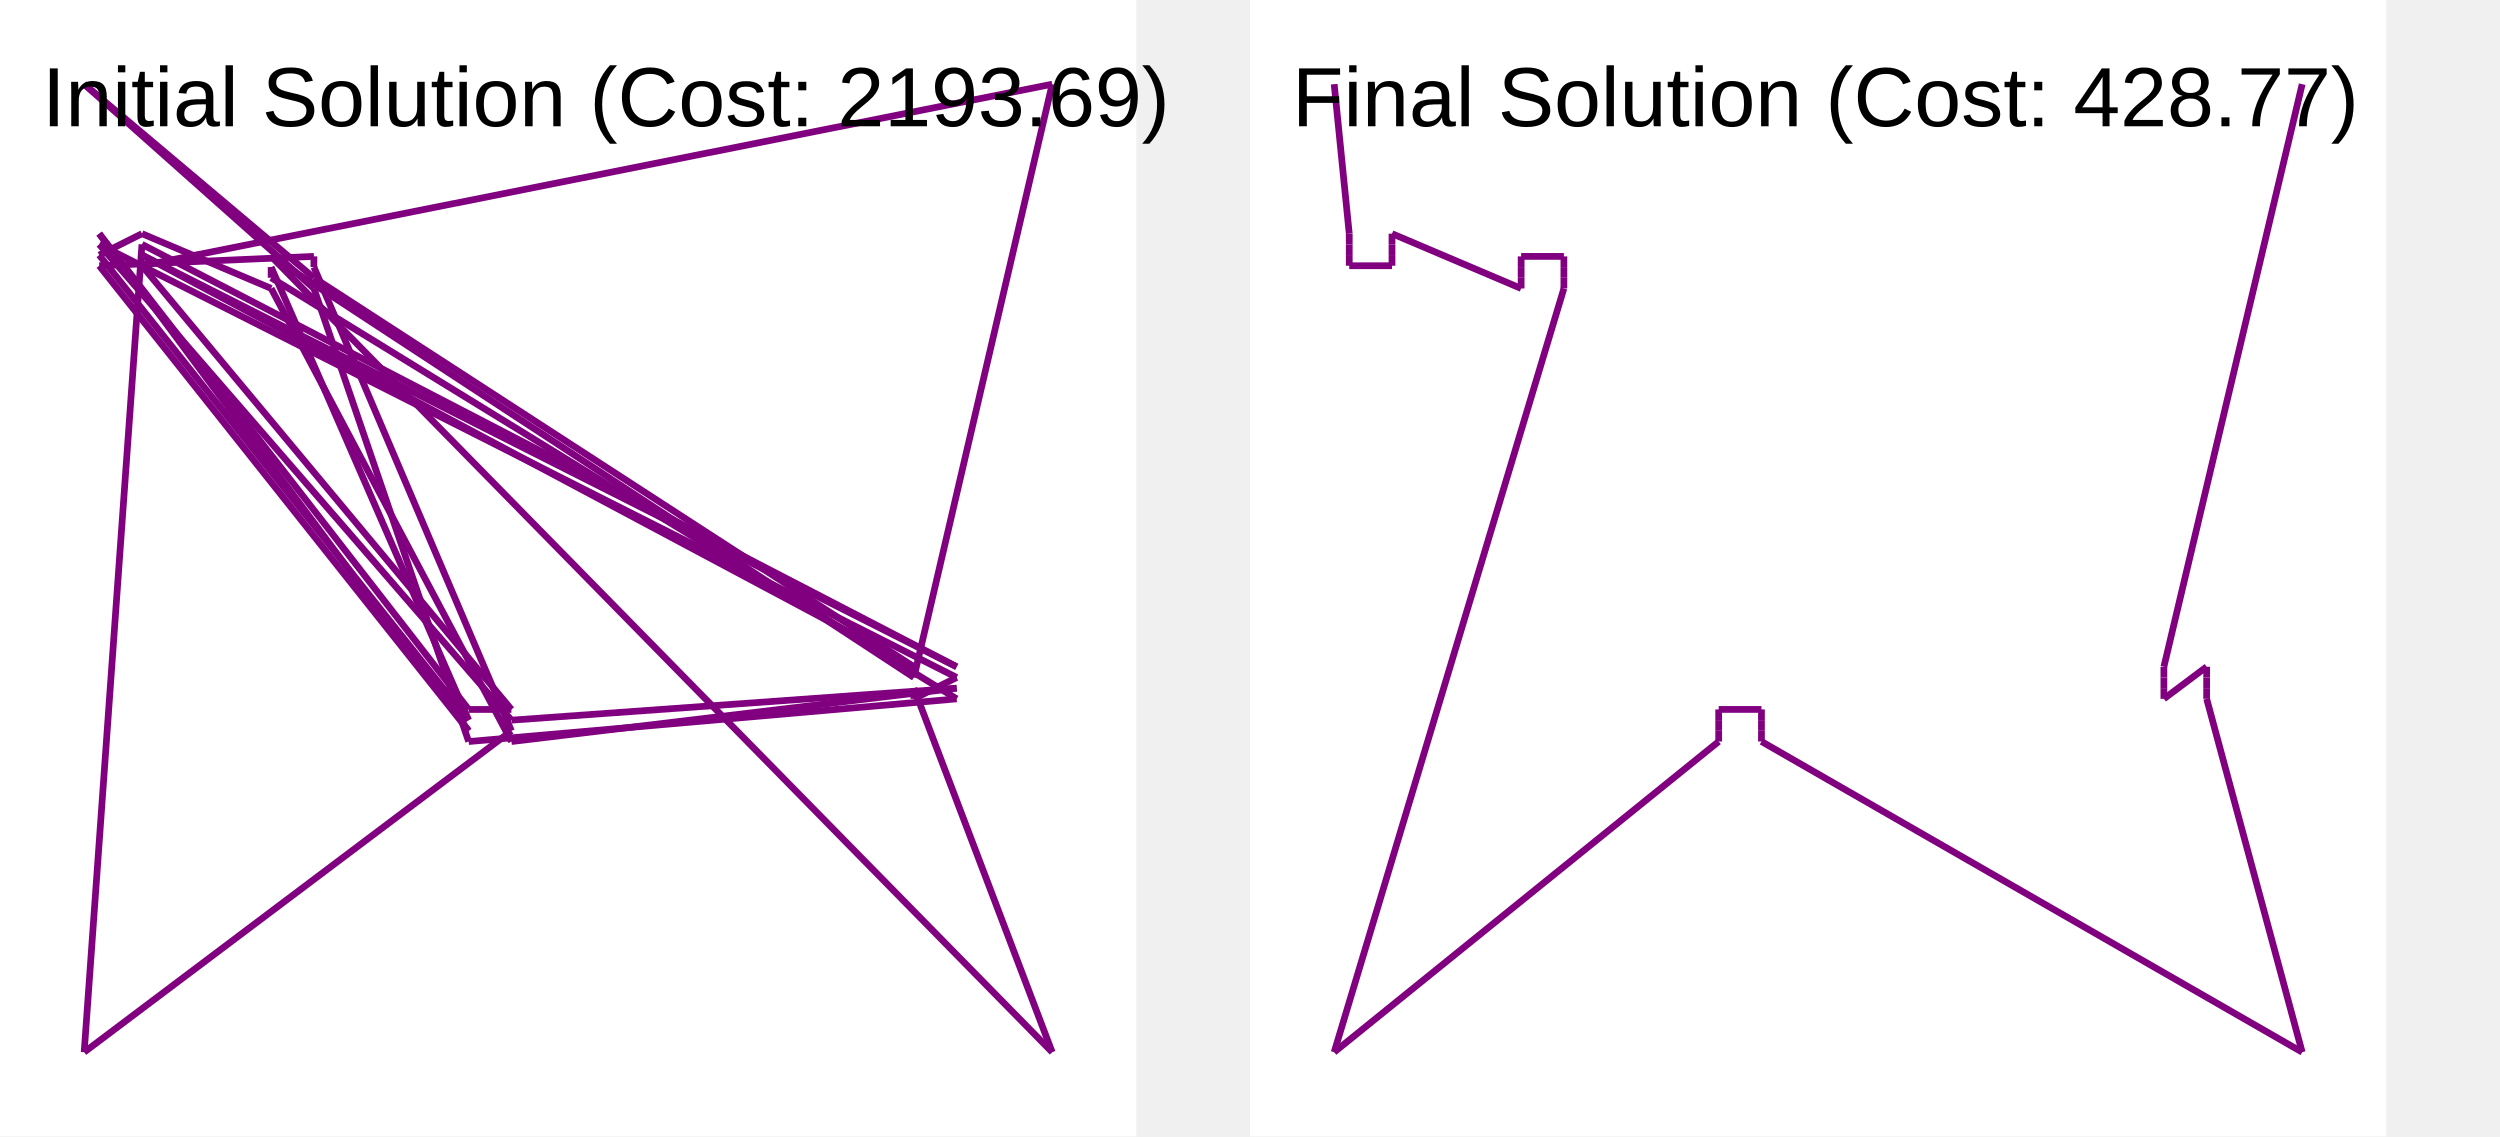
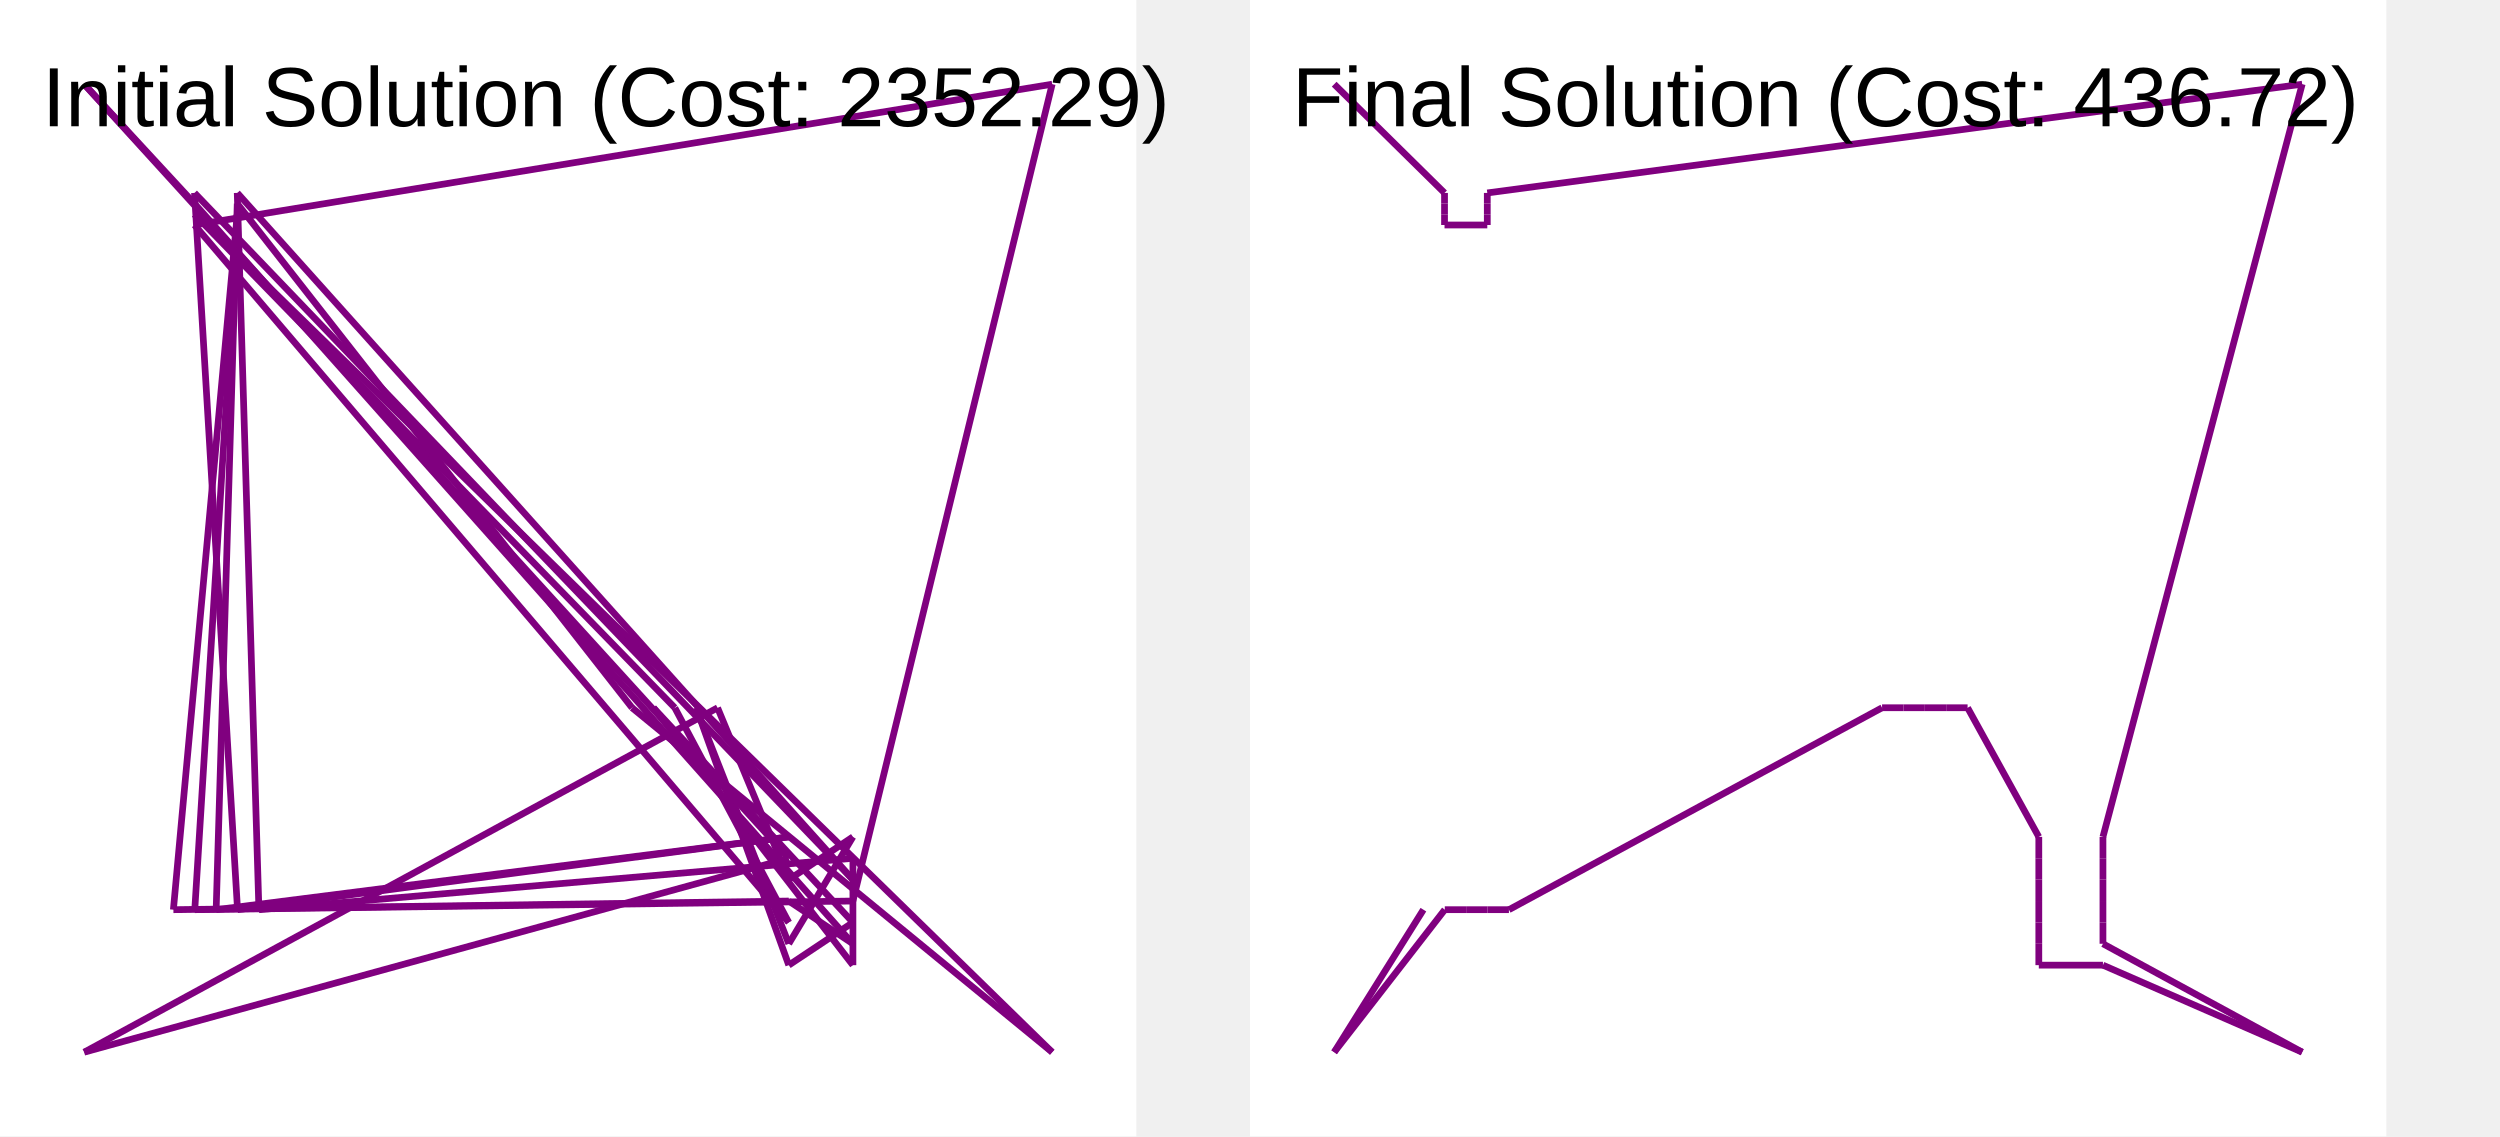
<svg xmlns="http://www.w3.org/2000/svg" viewBox="-5 -5 297 135">
  <g transform="translate(0,0)">
    <rect x="-5" y="-5" width="135" height="135" fill="white" />
    <g>
-       <line x1="5" y1="5" x2="32.291" y2="27.996" stroke="rgb(128,0,127)" stroke-width="0.8" />
-       <line x1="32.291" y1="27.996" x2="103.571" y2="74.214" stroke="rgb(128,0,127)" stroke-width="0.8" />
-       <line x1="103.571" y1="74.214" x2="11.866" y2="25.3" stroke="rgb(128,0,127)" stroke-width="0.8" />
-       <line x1="11.866" y1="25.3" x2="108.651" y2="74.214" stroke="rgb(128,0,127)" stroke-width="0.8" />
-       <line x1="108.651" y1="74.214" x2="11.866" y2="24.03" stroke="rgb(128,0,127)" stroke-width="0.8" />
-       <line x1="11.866" y1="24.03" x2="5" y2="120" stroke="rgb(128,0,127)" stroke-width="0.8" />
-       <line x1="5" y1="120" x2="55.757" y2="81.825" stroke="rgb(128,0,127)" stroke-width="0.8" />
-       <line x1="55.757" y1="81.825" x2="32.291" y2="26.726" stroke="rgb(128,0,127)" stroke-width="0.8" />
-       <line x1="32.291" y1="26.726" x2="32.291" y2="25.456" stroke="rgb(128,0,127)" stroke-width="0.8" />
-       <line x1="32.291" y1="25.456" x2="6.785" y2="26.57" stroke="rgb(128,0,127)" stroke-width="0.8" />
-       <line x1="6.785" y1="26.57" x2="50.677" y2="81.825" stroke="rgb(128,0,127)" stroke-width="0.8" />
-       <line x1="50.677" y1="81.825" x2="6.785" y2="22.76" stroke="rgb(128,0,127)" stroke-width="0.8" />
-       <line x1="6.785" y1="22.76" x2="50.677" y2="79.285" stroke="rgb(128,0,127)" stroke-width="0.8" />
-       <line x1="50.677" y1="79.285" x2="55.757" y2="79.285" stroke="rgb(128,0,127)" stroke-width="0.8" />
-       <line x1="55.757" y1="79.285" x2="11.866" y2="26.57" stroke="rgb(128,0,127)" stroke-width="0.8" />
-       <line x1="11.866" y1="26.57" x2="120" y2="5" stroke="rgb(128,0,127)" stroke-width="0.8" />
-       <line x1="120" y1="5" x2="103.571" y2="75.484" stroke="rgb(128,0,127)" stroke-width="0.8" />
-       <line x1="103.571" y1="75.484" x2="27.212" y2="25.456" stroke="rgb(128,0,127)" stroke-width="0.8" />
-       <line x1="27.212" y1="25.456" x2="120" y2="120" stroke="rgb(128,0,127)" stroke-width="0.8" />
-       <line x1="120" y1="120" x2="103.571" y2="76.754" stroke="rgb(128,0,127)" stroke-width="0.8" />
-       <line x1="103.571" y1="76.754" x2="103.571" y2="78.024" stroke="rgb(128,0,127)" stroke-width="0.8" />
-       <line x1="103.571" y1="78.024" x2="108.651" y2="75.484" stroke="rgb(128,0,127)" stroke-width="0.8" />
-       <line x1="108.651" y1="75.484" x2="6.785" y2="24.03" stroke="rgb(128,0,127)" stroke-width="0.8" />
-       <line x1="6.785" y1="24.03" x2="55.757" y2="80.555" stroke="rgb(128,0,127)" stroke-width="0.8" />
-       <line x1="55.757" y1="80.555" x2="108.651" y2="76.754" stroke="rgb(128,0,127)" stroke-width="0.8" />
-       <line x1="108.651" y1="76.754" x2="55.757" y2="83.095" stroke="rgb(128,0,127)" stroke-width="0.8" />
-       <line x1="55.757" y1="83.095" x2="27.212" y2="29.266" stroke="rgb(128,0,127)" stroke-width="0.8" />
-       <line x1="27.212" y1="29.266" x2="11.866" y2="22.76" stroke="rgb(128,0,127)" stroke-width="0.8" />
-       <line x1="11.866" y1="22.76" x2="6.785" y2="25.3" stroke="rgb(128,0,127)" stroke-width="0.8" />
-       <line x1="6.785" y1="25.3" x2="50.677" y2="80.555" stroke="rgb(128,0,127)" stroke-width="0.8" />
-       <line x1="50.677" y1="80.555" x2="27.212" y2="26.726" stroke="rgb(128,0,127)" stroke-width="0.8" />
-       <line x1="27.212" y1="26.726" x2="27.212" y2="27.996" stroke="rgb(128,0,127)" stroke-width="0.8" />
-       <line x1="27.212" y1="27.996" x2="108.651" y2="78.024" stroke="rgb(128,0,127)" stroke-width="0.8" />
-       <line x1="108.651" y1="78.024" x2="50.677" y2="83.095" stroke="rgb(128,0,127)" stroke-width="0.8" />
-       <line x1="50.677" y1="83.095" x2="32.291" y2="29.266" stroke="rgb(128,0,127)" stroke-width="0.8" />
-       <line x1="32.291" y1="29.266" x2="5" y2="5" stroke="rgb(128,0,127)" stroke-width="0.8" />
+       <line x1="5" y1="5" x2="18.106" y2="19.187" stroke="rgb(128,0,127)" stroke-width="0.8" />
+       <line x1="18.106" y1="19.187" x2="96.326" y2="107.123" stroke="rgb(128,0,127)" stroke-width="0.8" />
+       <line x1="96.326" y1="107.123" x2="88.706" y2="102.043" stroke="rgb(128,0,127)" stroke-width="0.8" />
+       <line x1="88.706" y1="102.043" x2="15.599" y2="103.071" stroke="rgb(128,0,127)" stroke-width="0.8" />
+       <line x1="15.599" y1="103.071" x2="23.186" y2="20.457" stroke="rgb(128,0,127)" stroke-width="0.8" />
+       <line x1="23.186" y1="20.457" x2="23.186" y2="21.727" stroke="rgb(128,0,127)" stroke-width="0.8" />
+       <line x1="23.186" y1="21.727" x2="18.139" y2="103.071" stroke="rgb(128,0,127)" stroke-width="0.8" />
+       <line x1="18.139" y1="103.071" x2="96.326" y2="102.043" stroke="rgb(128,0,127)" stroke-width="0.8" />
+       <line x1="96.326" y1="102.043" x2="120" y2="5" stroke="rgb(128,0,127)" stroke-width="0.8" />
+       <line x1="120" y1="5" x2="18.106" y2="21.727" stroke="rgb(128,0,127)" stroke-width="0.8" />
+       <line x1="18.106" y1="21.727" x2="88.706" y2="104.583" stroke="rgb(128,0,127)" stroke-width="0.8" />
+       <line x1="88.706" y1="104.583" x2="75.168" y2="79.085" stroke="rgb(128,0,127)" stroke-width="0.8" />
+       <line x1="75.168" y1="79.085" x2="18.106" y2="20.457" stroke="rgb(128,0,127)" stroke-width="0.8" />
+       <line x1="18.106" y1="20.457" x2="120" y2="120" stroke="rgb(128,0,127)" stroke-width="0.8" />
+       <line x1="120" y1="120" x2="70.088" y2="79.085" stroke="rgb(128,0,127)" stroke-width="0.8" />
+       <line x1="70.088" y1="79.085" x2="23.186" y2="19.187" stroke="rgb(128,0,127)" stroke-width="0.8" />
+       <line x1="23.186" y1="19.187" x2="20.679" y2="103.071" stroke="rgb(128,0,127)" stroke-width="0.8" />
+       <line x1="20.679" y1="103.071" x2="88.706" y2="94.423" stroke="rgb(128,0,127)" stroke-width="0.8" />
+       <line x1="88.706" y1="94.423" x2="23.219" y2="103.071" stroke="rgb(128,0,127)" stroke-width="0.8" />
+       <line x1="23.219" y1="103.071" x2="18.106" y2="17.917" stroke="rgb(128,0,127)" stroke-width="0.8" />
+       <line x1="18.106" y1="17.917" x2="96.326" y2="99.503" stroke="rgb(128,0,127)" stroke-width="0.8" />
+       <line x1="96.326" y1="99.503" x2="23.186" y2="17.917" stroke="rgb(128,0,127)" stroke-width="0.8" />
+       <line x1="23.186" y1="17.917" x2="25.759" y2="103.071" stroke="rgb(128,0,127)" stroke-width="0.8" />
+       <line x1="25.759" y1="103.071" x2="96.326" y2="96.963" stroke="rgb(128,0,127)" stroke-width="0.8" />
+       <line x1="96.326" y1="96.963" x2="96.326" y2="109.663" stroke="rgb(128,0,127)" stroke-width="0.8" />
+       <line x1="96.326" y1="109.663" x2="72.628" y2="79.085" stroke="rgb(128,0,127)" stroke-width="0.8" />
+       <line x1="72.628" y1="79.085" x2="96.326" y2="104.583" stroke="rgb(128,0,127)" stroke-width="0.8" />
+       <line x1="96.326" y1="104.583" x2="88.706" y2="109.663" stroke="rgb(128,0,127)" stroke-width="0.8" />
+       <line x1="88.706" y1="109.663" x2="77.708" y2="79.085" stroke="rgb(128,0,127)" stroke-width="0.8" />
+       <line x1="77.708" y1="79.085" x2="88.706" y2="107.123" stroke="rgb(128,0,127)" stroke-width="0.8" />
+       <line x1="88.706" y1="107.123" x2="96.326" y2="94.423" stroke="rgb(128,0,127)" stroke-width="0.8" />
+       <line x1="96.326" y1="94.423" x2="88.706" y2="99.503" stroke="rgb(128,0,127)" stroke-width="0.8" />
+       <line x1="88.706" y1="99.503" x2="80.248" y2="79.085" stroke="rgb(128,0,127)" stroke-width="0.8" />
+       <line x1="80.248" y1="79.085" x2="5" y2="120" stroke="rgb(128,0,127)" stroke-width="0.8" />
+       <line x1="5" y1="120" x2="88.706" y2="96.963" stroke="rgb(128,0,127)" stroke-width="0.8" />
+       <line x1="88.706" y1="96.963" x2="5" y2="5" stroke="rgb(128,0,127)" stroke-width="0.8" />
    </g>
-     <text x="0" y="10" font-family="Arial" font-size="10">Initial Solution (Cost: 2193.69)</text>
+     <text x="0" y="10" font-family="Arial" font-size="10">Initial Solution (Cost: 2352.29)</text>
  </g>
  <g transform="translate(148.50,0)">
    <rect x="-5.00" y="-5.00" width="135.00" height="135.00" fill="white" />
    <g>
-       <line x1="120.00" y1="5.00" x2="103.57" y2="74.21" stroke="rgb(128,0,127)" stroke-width="0.8" />
-       <line x1="103.57" y1="74.21" x2="103.57" y2="75.48" stroke="rgb(128,0,127)" stroke-width="0.8" />
-       <line x1="103.57" y1="75.48" x2="103.57" y2="76.75" stroke="rgb(128,0,127)" stroke-width="0.8" />
-       <line x1="103.57" y1="76.75" x2="103.57" y2="78.02" stroke="rgb(128,0,127)" stroke-width="0.8" />
-       <line x1="103.57" y1="78.02" x2="108.65" y2="74.21" stroke="rgb(128,0,127)" stroke-width="0.8" />
-       <line x1="108.65" y1="74.21" x2="108.65" y2="75.48" stroke="rgb(128,0,127)" stroke-width="0.8" />
-       <line x1="108.65" y1="75.48" x2="108.65" y2="76.75" stroke="rgb(128,0,127)" stroke-width="0.8" />
-       <line x1="108.65" y1="76.75" x2="108.65" y2="78.02" stroke="rgb(128,0,127)" stroke-width="0.8" />
-       <line x1="108.65" y1="78.02" x2="120.00" y2="120.00" stroke="rgb(128,0,127)" stroke-width="0.8" />
-       <line x1="120.00" y1="120.00" x2="55.76" y2="83.09" stroke="rgb(128,0,127)" stroke-width="0.8" />
-       <line x1="55.76" y1="83.09" x2="55.76" y2="81.82" stroke="rgb(128,0,127)" stroke-width="0.8" />
-       <line x1="55.76" y1="81.82" x2="55.76" y2="80.55" stroke="rgb(128,0,127)" stroke-width="0.8" />
-       <line x1="55.76" y1="80.55" x2="55.76" y2="79.28" stroke="rgb(128,0,127)" stroke-width="0.8" />
-       <line x1="55.76" y1="79.28" x2="50.68" y2="79.28" stroke="rgb(128,0,127)" stroke-width="0.8" />
-       <line x1="50.68" y1="79.28" x2="50.68" y2="80.55" stroke="rgb(128,0,127)" stroke-width="0.8" />
-       <line x1="50.68" y1="80.55" x2="50.68" y2="81.82" stroke="rgb(128,0,127)" stroke-width="0.8" />
-       <line x1="50.68" y1="81.82" x2="50.68" y2="83.09" stroke="rgb(128,0,127)" stroke-width="0.8" />
-       <line x1="50.68" y1="83.09" x2="5.00" y2="120.00" stroke="rgb(128,0,127)" stroke-width="0.8" />
-       <line x1="5.00" y1="120.00" x2="32.29" y2="29.27" stroke="rgb(128,0,127)" stroke-width="0.8" />
-       <line x1="32.29" y1="29.27" x2="32.29" y2="28.00" stroke="rgb(128,0,127)" stroke-width="0.8" />
-       <line x1="32.29" y1="28.00" x2="32.29" y2="26.73" stroke="rgb(128,0,127)" stroke-width="0.8" />
-       <line x1="32.29" y1="26.73" x2="32.29" y2="25.46" stroke="rgb(128,0,127)" stroke-width="0.8" />
-       <line x1="32.29" y1="25.46" x2="27.21" y2="25.46" stroke="rgb(128,0,127)" stroke-width="0.8" />
-       <line x1="27.21" y1="25.46" x2="27.21" y2="26.73" stroke="rgb(128,0,127)" stroke-width="0.8" />
-       <line x1="27.21" y1="26.73" x2="27.21" y2="28.00" stroke="rgb(128,0,127)" stroke-width="0.8" />
-       <line x1="27.21" y1="28.00" x2="27.21" y2="29.27" stroke="rgb(128,0,127)" stroke-width="0.8" />
-       <line x1="27.21" y1="29.27" x2="11.87" y2="22.76" stroke="rgb(128,0,127)" stroke-width="0.8" />
-       <line x1="11.87" y1="22.76" x2="11.87" y2="24.03" stroke="rgb(128,0,127)" stroke-width="0.8" />
-       <line x1="11.87" y1="24.03" x2="11.87" y2="25.30" stroke="rgb(128,0,127)" stroke-width="0.8" />
-       <line x1="11.87" y1="25.30" x2="11.87" y2="26.57" stroke="rgb(128,0,127)" stroke-width="0.8" />
-       <line x1="11.87" y1="26.57" x2="6.79" y2="26.57" stroke="rgb(128,0,127)" stroke-width="0.8" />
-       <line x1="6.79" y1="26.57" x2="6.79" y2="25.30" stroke="rgb(128,0,127)" stroke-width="0.8" />
-       <line x1="6.79" y1="25.30" x2="6.79" y2="24.03" stroke="rgb(128,0,127)" stroke-width="0.8" />
-       <line x1="6.79" y1="24.03" x2="6.79" y2="22.76" stroke="rgb(128,0,127)" stroke-width="0.8" />
-       <line x1="6.79" y1="22.76" x2="5.00" y2="5.00" stroke="rgb(128,0,127)" stroke-width="0.8" />
+       <line x1="15.60" y1="103.07" x2="5.00" y2="120.00" stroke="rgb(128,0,127)" stroke-width="0.8" />
+       <line x1="5.00" y1="120.00" x2="18.14" y2="103.07" stroke="rgb(128,0,127)" stroke-width="0.8" />
+       <line x1="18.14" y1="103.07" x2="20.68" y2="103.07" stroke="rgb(128,0,127)" stroke-width="0.8" />
+       <line x1="20.68" y1="103.07" x2="23.22" y2="103.07" stroke="rgb(128,0,127)" stroke-width="0.8" />
+       <line x1="23.22" y1="103.07" x2="25.76" y2="103.07" stroke="rgb(128,0,127)" stroke-width="0.8" />
+       <line x1="25.76" y1="103.07" x2="70.09" y2="79.08" stroke="rgb(128,0,127)" stroke-width="0.8" />
+       <line x1="70.09" y1="79.08" x2="72.63" y2="79.08" stroke="rgb(128,0,127)" stroke-width="0.8" />
+       <line x1="72.63" y1="79.08" x2="75.17" y2="79.08" stroke="rgb(128,0,127)" stroke-width="0.8" />
+       <line x1="75.17" y1="79.08" x2="77.71" y2="79.08" stroke="rgb(128,0,127)" stroke-width="0.8" />
+       <line x1="77.71" y1="79.08" x2="80.25" y2="79.08" stroke="rgb(128,0,127)" stroke-width="0.8" />
+       <line x1="80.25" y1="79.08" x2="88.71" y2="94.42" stroke="rgb(128,0,127)" stroke-width="0.8" />
+       <line x1="88.71" y1="94.42" x2="88.71" y2="96.96" stroke="rgb(128,0,127)" stroke-width="0.8" />
+       <line x1="88.71" y1="96.96" x2="88.71" y2="99.50" stroke="rgb(128,0,127)" stroke-width="0.8" />
+       <line x1="88.71" y1="99.50" x2="88.71" y2="102.04" stroke="rgb(128,0,127)" stroke-width="0.8" />
+       <line x1="88.71" y1="102.04" x2="88.71" y2="104.58" stroke="rgb(128,0,127)" stroke-width="0.8" />
+       <line x1="88.71" y1="104.58" x2="88.71" y2="107.12" stroke="rgb(128,0,127)" stroke-width="0.8" />
+       <line x1="88.71" y1="107.12" x2="88.71" y2="109.66" stroke="rgb(128,0,127)" stroke-width="0.8" />
+       <line x1="88.71" y1="109.66" x2="96.33" y2="109.66" stroke="rgb(128,0,127)" stroke-width="0.8" />
+       <line x1="96.33" y1="109.66" x2="120.00" y2="120.00" stroke="rgb(128,0,127)" stroke-width="0.8" />
+       <line x1="120.00" y1="120.00" x2="96.33" y2="107.12" stroke="rgb(128,0,127)" stroke-width="0.8" />
+       <line x1="96.33" y1="107.12" x2="96.33" y2="104.58" stroke="rgb(128,0,127)" stroke-width="0.8" />
+       <line x1="96.33" y1="104.58" x2="96.33" y2="102.04" stroke="rgb(128,0,127)" stroke-width="0.8" />
+       <line x1="96.33" y1="102.04" x2="96.33" y2="99.50" stroke="rgb(128,0,127)" stroke-width="0.8" />
+       <line x1="96.33" y1="99.50" x2="96.33" y2="96.96" stroke="rgb(128,0,127)" stroke-width="0.8" />
+       <line x1="96.33" y1="96.96" x2="96.33" y2="94.42" stroke="rgb(128,0,127)" stroke-width="0.8" />
+       <line x1="96.33" y1="94.42" x2="120.00" y2="5.00" stroke="rgb(128,0,127)" stroke-width="0.8" />
+       <line x1="120.00" y1="5.00" x2="23.19" y2="17.92" stroke="rgb(128,0,127)" stroke-width="0.8" />
+       <line x1="23.19" y1="17.92" x2="23.19" y2="19.19" stroke="rgb(128,0,127)" stroke-width="0.8" />
+       <line x1="23.19" y1="19.19" x2="23.19" y2="20.46" stroke="rgb(128,0,127)" stroke-width="0.8" />
+       <line x1="23.19" y1="20.46" x2="23.19" y2="21.73" stroke="rgb(128,0,127)" stroke-width="0.8" />
+       <line x1="23.19" y1="21.73" x2="18.11" y2="21.73" stroke="rgb(128,0,127)" stroke-width="0.8" />
+       <line x1="18.11" y1="21.73" x2="18.11" y2="20.46" stroke="rgb(128,0,127)" stroke-width="0.8" />
+       <line x1="18.11" y1="20.46" x2="18.11" y2="19.19" stroke="rgb(128,0,127)" stroke-width="0.8" />
+       <line x1="18.11" y1="19.19" x2="18.11" y2="17.92" stroke="rgb(128,0,127)" stroke-width="0.8" />
+       <line x1="18.11" y1="17.92" x2="5.00" y2="5.00" stroke="rgb(128,0,127)" stroke-width="0.8" />
      <line x1="5.00" y1="5.00" x2="5.00" y2="5.00" stroke="rgb(128,0,127)" stroke-width="0.8" />
    </g>
-     <text x="0.00" y="10.00" font-family="Arial" font-size="10">Final Solution (Cost: 428.77)</text>
+     <text x="0.00" y="10.00" font-family="Arial" font-size="10">Final Solution (Cost: 436.72)</text>
  </g>
</svg>
